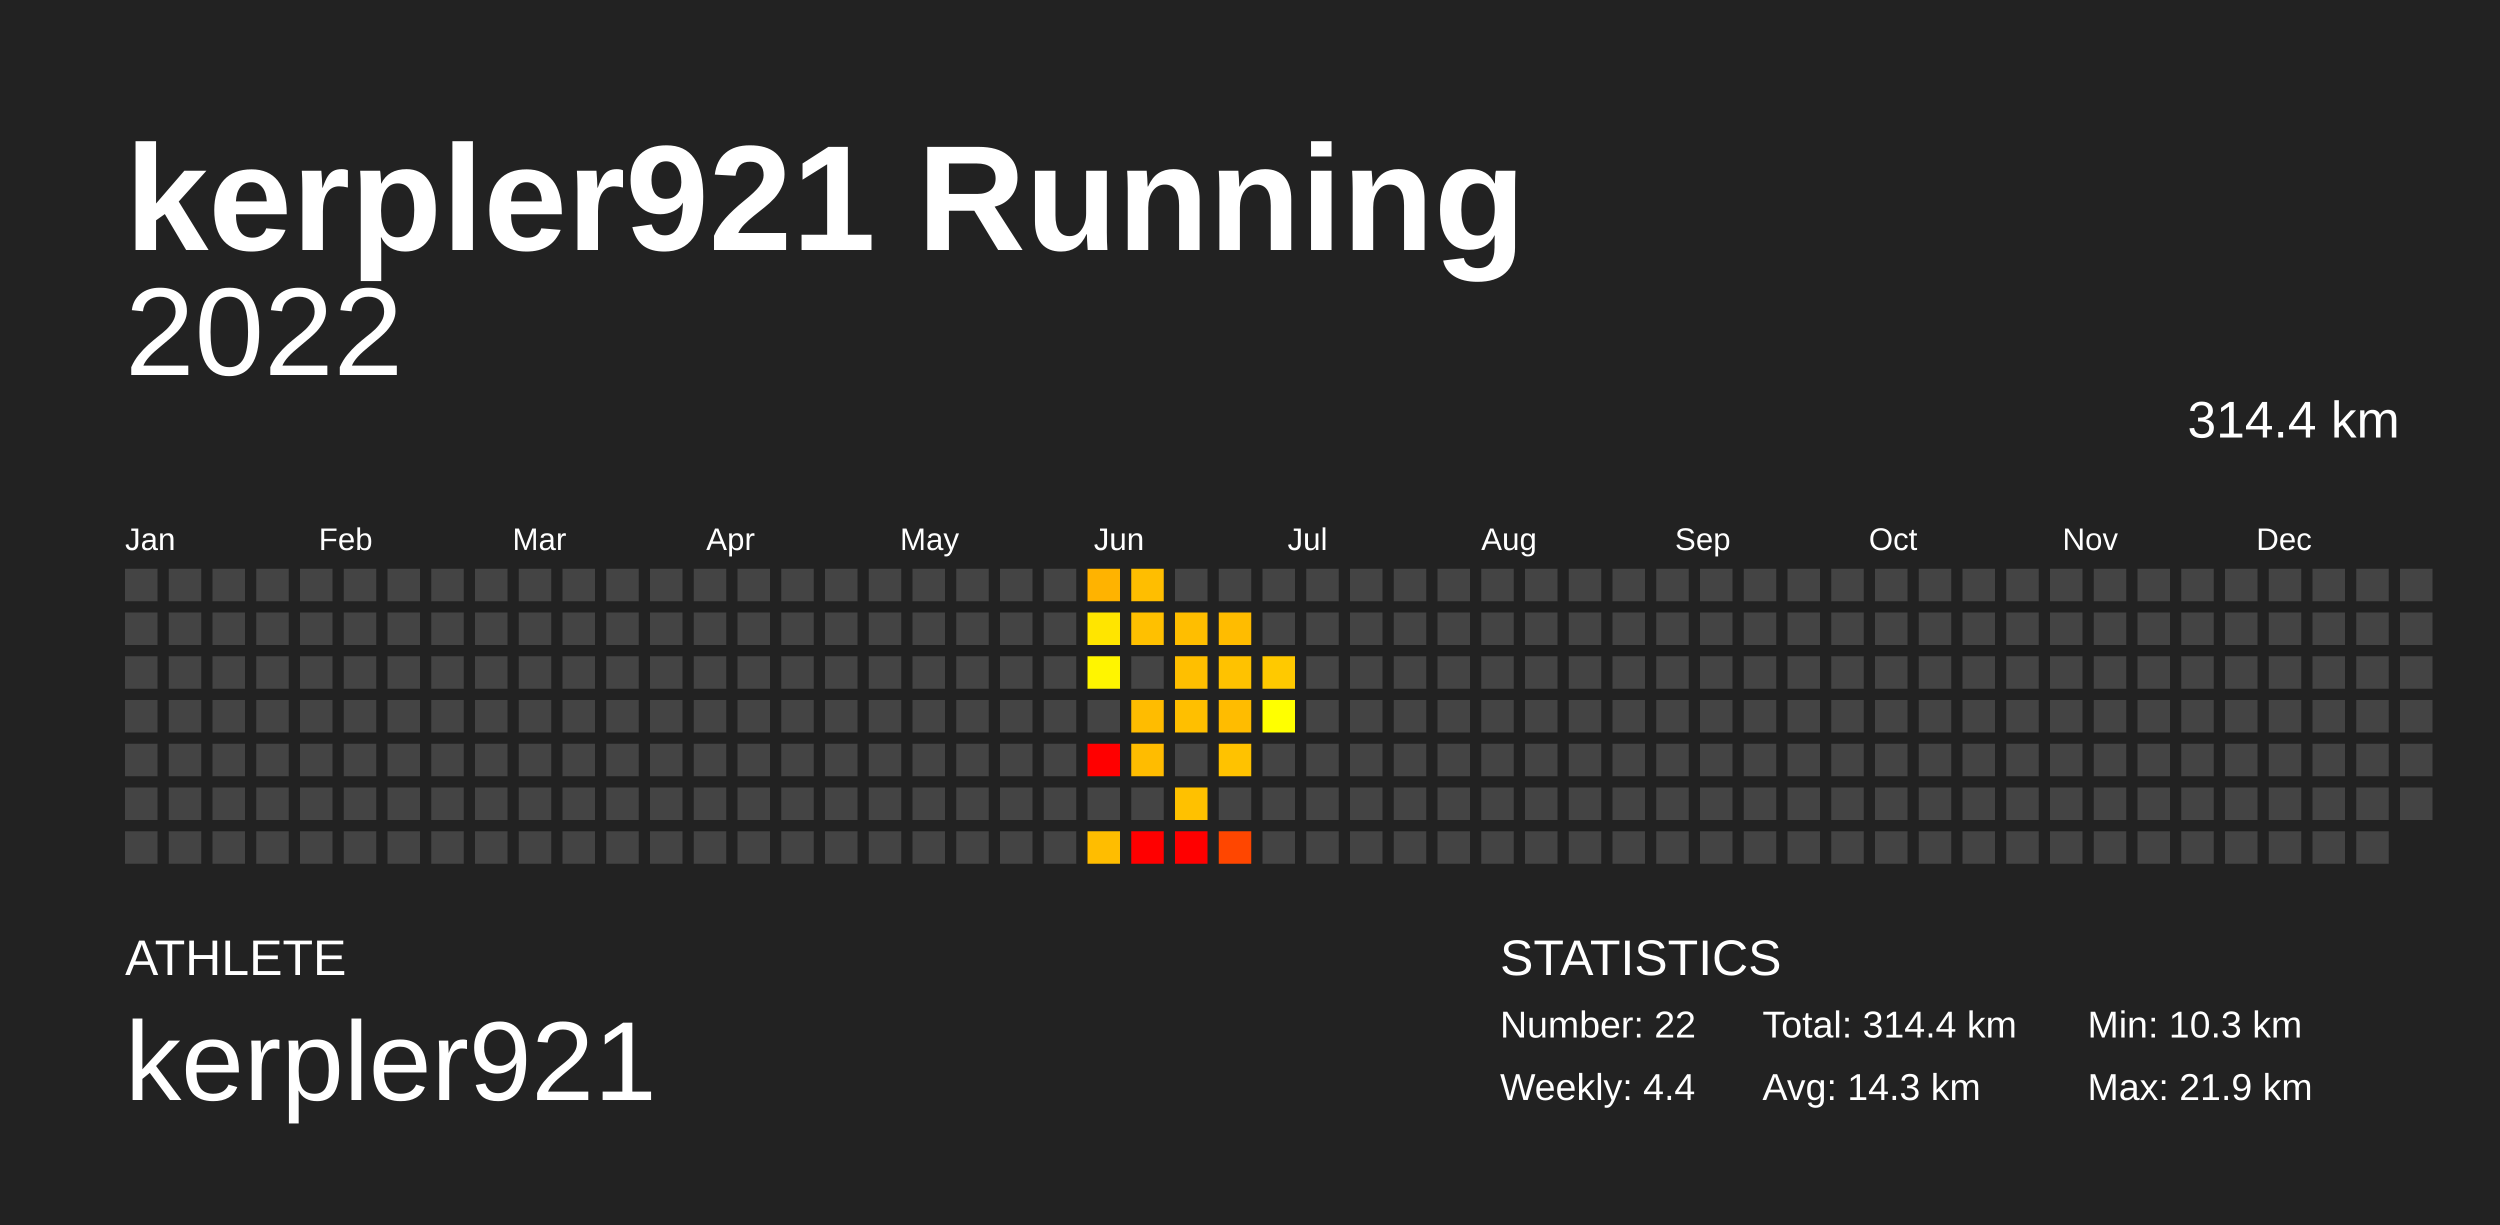
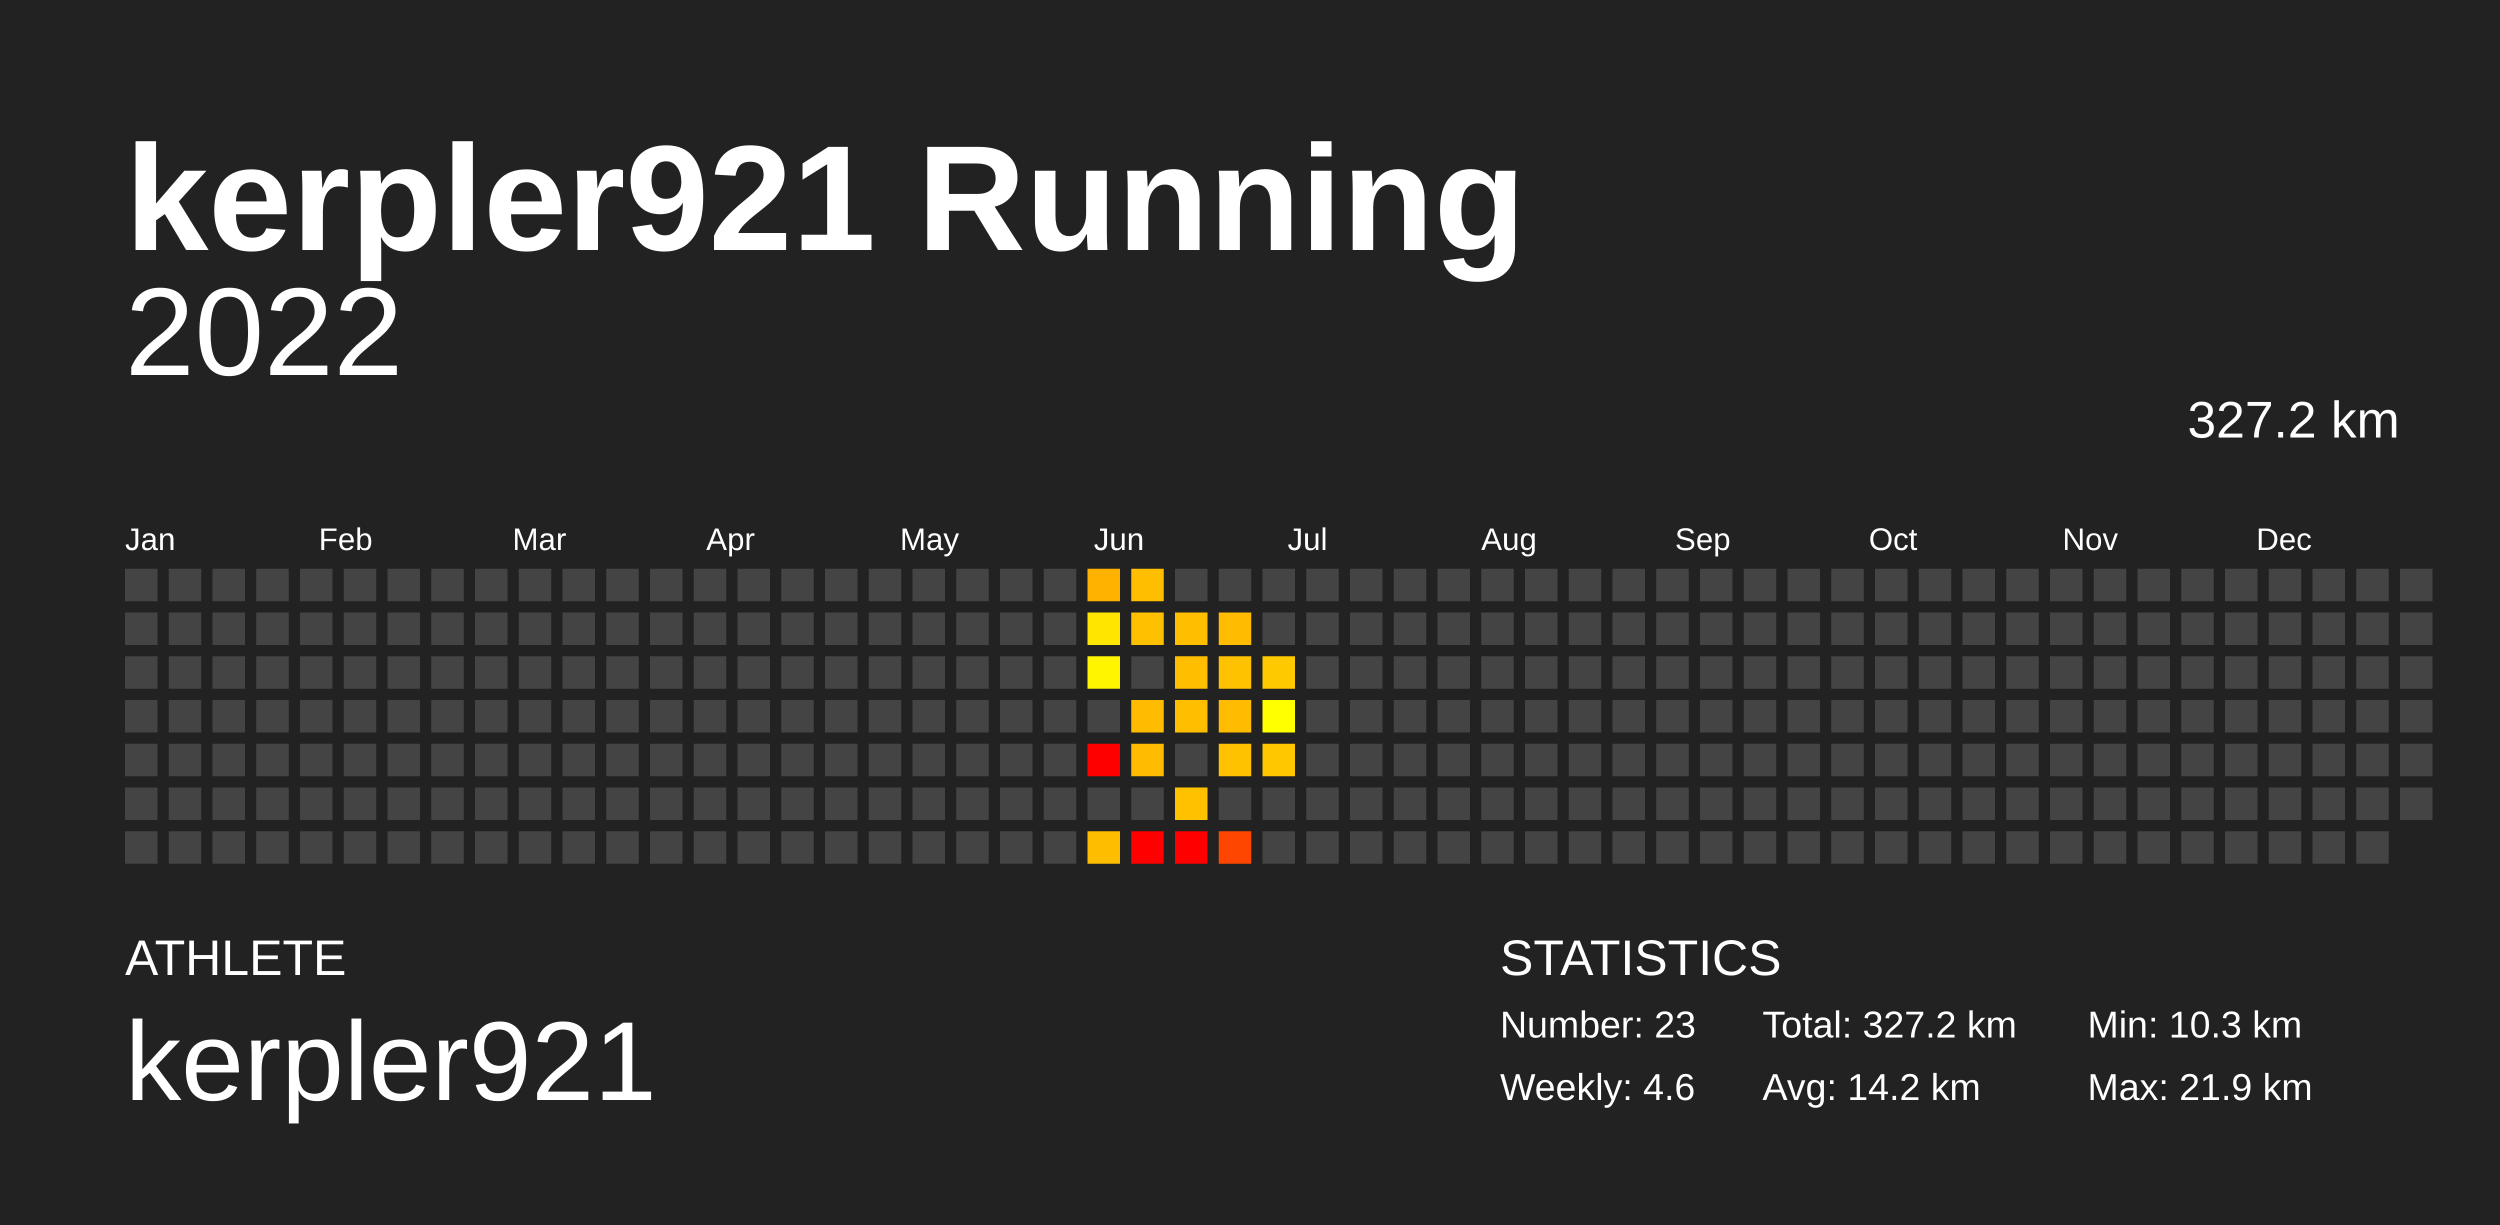
<svg xmlns="http://www.w3.org/2000/svg" baseProfile="full" height="98mm" version="1.1" viewBox="0,0,200,98" width="200mm">
  <defs />
  <rect fill="#222222" height="98" width="200" x="0" y="0" />
  <text fill="#FFFFFF" style="font-size:12px; font-family:Arial; font-weight:bold;" x="10" y="20">kerpler921 Running</text>
  <text fill="#FFFFFF" style="font-size:4px; font-family:Arial" x="10" y="78">ATHLETE</text>
  <text fill="#FFFFFF" style="font-size:9px; font-family:Arial" x="10" y="88">kerpler921</text>
  <text fill="#FFFFFF" style="font-size:4px; font-family:Arial" x="120" y="78">STATISTICS</text>
-   <text fill="#FFFFFF" style="font-size:3px; font-family:Arial" x="120" y="83">Number: 22</text>
-   <text fill="#FFFFFF" style="font-size:3px; font-family:Arial" x="120" y="88">Weekly: 4.4</text>
-   <text fill="#FFFFFF" style="font-size:3px; font-family:Arial" x="141" y="83">Total: 314.4 km</text>
-   <text fill="#FFFFFF" style="font-size:3px; font-family:Arial" x="141" y="88">Avg: 14.3 km</text>
+   <text fill="#FFFFFF" style="font-size:3px; font-family:Arial" x="120" y="83">Number: 23</text>
+   <text fill="#FFFFFF" style="font-size:3px; font-family:Arial" x="120" y="88">Weekly: 4.6</text>
+   <text fill="#FFFFFF" style="font-size:3px; font-family:Arial" x="141" y="83">Total: 327.2 km</text>
+   <text fill="#FFFFFF" style="font-size:3px; font-family:Arial" x="141" y="88">Avg: 14.2 km</text>
  <text fill="#FFFFFF" style="font-size:3px; font-family:Arial" x="167" y="83">Min: 10.3 km</text>
  <text fill="#FFFFFF" style="font-size:3px; font-family:Arial" x="167" y="88">Max: 21.9 km</text>
  <text alignment-baseline="hanging" fill="#FFFFFF" style="font-size:10.0px; font-family:Arial;" x="10" y="30">2022</text>
-   <text alignment-baseline="hanging" fill="#FFFFFF" style="font-size:4.125px; font-family:Arial;" x="175" y="35">314.4 km</text>
+   <text alignment-baseline="hanging" fill="#FFFFFF" style="font-size:4.125px; font-family:Arial;" x="175" y="35">327.2 km</text>
  <text fill="#FFFFFF" style="font-size:2.5px; font-family:Arial" x="10.0" y="44">Jan</text>
  <text fill="#FFFFFF" style="font-size:2.5px; font-family:Arial" x="25.5" y="44">Feb</text>
  <text fill="#FFFFFF" style="font-size:2.5px; font-family:Arial" x="41.0" y="44">Mar</text>
  <text fill="#FFFFFF" style="font-size:2.5px; font-family:Arial" x="56.5" y="44">Apr</text>
  <text fill="#FFFFFF" style="font-size:2.5px; font-family:Arial" x="72.0" y="44">May</text>
  <text fill="#FFFFFF" style="font-size:2.5px; font-family:Arial" x="87.5" y="44">Jun</text>
  <text fill="#FFFFFF" style="font-size:2.5px; font-family:Arial" x="103.0" y="44">Jul</text>
  <text fill="#FFFFFF" style="font-size:2.5px; font-family:Arial" x="118.5" y="44">Aug</text>
  <text fill="#FFFFFF" style="font-size:2.5px; font-family:Arial" x="134.0" y="44">Sep</text>
  <text fill="#FFFFFF" style="font-size:2.5px; font-family:Arial" x="149.5" y="44">Oct</text>
  <text fill="#FFFFFF" style="font-size:2.5px; font-family:Arial" x="165.0" y="44">Nov</text>
  <text fill="#FFFFFF" style="font-size:2.5px; font-family:Arial" x="180.5" y="44">Dec</text>
  <rect fill="#444444" height="2.6" width="2.6" x="10.0" y="45.5" />
  <rect fill="#444444" height="2.6" width="2.6" x="10.0" y="49.0" />
  <rect fill="#444444" height="2.6" width="2.6" x="10.0" y="52.5" />
  <rect fill="#444444" height="2.6" width="2.6" x="10.0" y="56.0" />
  <rect fill="#444444" height="2.6" width="2.6" x="10.0" y="59.5" />
  <rect fill="#444444" height="2.6" width="2.6" x="10.0" y="63.0" />
  <rect fill="#444444" height="2.6" width="2.6" x="10.0" y="66.5" />
  <rect fill="#444444" height="2.6" width="2.6" x="13.5" y="45.5" />
  <rect fill="#444444" height="2.6" width="2.6" x="13.5" y="49.0" />
  <rect fill="#444444" height="2.6" width="2.6" x="13.5" y="52.5" />
  <rect fill="#444444" height="2.6" width="2.6" x="13.5" y="56.0" />
  <rect fill="#444444" height="2.6" width="2.6" x="13.5" y="59.5" />
  <rect fill="#444444" height="2.6" width="2.6" x="13.5" y="63.0" />
  <rect fill="#444444" height="2.6" width="2.6" x="13.5" y="66.5" />
  <rect fill="#444444" height="2.6" width="2.6" x="17.0" y="45.5" />
  <rect fill="#444444" height="2.6" width="2.6" x="17.0" y="49.0" />
  <rect fill="#444444" height="2.6" width="2.6" x="17.0" y="52.5" />
  <rect fill="#444444" height="2.6" width="2.6" x="17.0" y="56.0" />
  <rect fill="#444444" height="2.6" width="2.6" x="17.0" y="59.5" />
  <rect fill="#444444" height="2.6" width="2.6" x="17.0" y="63.0" />
  <rect fill="#444444" height="2.6" width="2.6" x="17.0" y="66.5" />
  <rect fill="#444444" height="2.6" width="2.6" x="20.5" y="45.5" />
  <rect fill="#444444" height="2.6" width="2.6" x="20.5" y="49.0" />
  <rect fill="#444444" height="2.6" width="2.6" x="20.5" y="52.5" />
  <rect fill="#444444" height="2.6" width="2.6" x="20.5" y="56.0" />
  <rect fill="#444444" height="2.6" width="2.6" x="20.5" y="59.5" />
  <rect fill="#444444" height="2.6" width="2.6" x="20.5" y="63.0" />
  <rect fill="#444444" height="2.6" width="2.6" x="20.5" y="66.5" />
  <rect fill="#444444" height="2.6" width="2.6" x="24.0" y="45.5" />
  <rect fill="#444444" height="2.6" width="2.6" x="24.0" y="49.0" />
  <rect fill="#444444" height="2.6" width="2.6" x="24.0" y="52.5" />
  <rect fill="#444444" height="2.6" width="2.6" x="24.0" y="56.0" />
  <rect fill="#444444" height="2.6" width="2.6" x="24.0" y="59.5" />
  <rect fill="#444444" height="2.6" width="2.6" x="24.0" y="63.0" />
  <rect fill="#444444" height="2.6" width="2.6" x="24.0" y="66.5" />
  <rect fill="#444444" height="2.6" width="2.6" x="27.5" y="45.5" />
  <rect fill="#444444" height="2.6" width="2.6" x="27.5" y="49.0" />
  <rect fill="#444444" height="2.6" width="2.6" x="27.5" y="52.5" />
  <rect fill="#444444" height="2.6" width="2.6" x="27.5" y="56.0" />
  <rect fill="#444444" height="2.6" width="2.6" x="27.5" y="59.5" />
  <rect fill="#444444" height="2.6" width="2.6" x="27.5" y="63.0" />
  <rect fill="#444444" height="2.6" width="2.6" x="27.5" y="66.5" />
  <rect fill="#444444" height="2.6" width="2.6" x="31.0" y="45.5" />
  <rect fill="#444444" height="2.6" width="2.6" x="31.0" y="49.0" />
  <rect fill="#444444" height="2.6" width="2.6" x="31.0" y="52.5" />
  <rect fill="#444444" height="2.6" width="2.6" x="31.0" y="56.0" />
  <rect fill="#444444" height="2.6" width="2.6" x="31.0" y="59.5" />
  <rect fill="#444444" height="2.6" width="2.6" x="31.0" y="63.0" />
  <rect fill="#444444" height="2.6" width="2.6" x="31.0" y="66.5" />
  <rect fill="#444444" height="2.6" width="2.6" x="34.5" y="45.5" />
  <rect fill="#444444" height="2.6" width="2.6" x="34.5" y="49.0" />
  <rect fill="#444444" height="2.6" width="2.6" x="34.5" y="52.5" />
  <rect fill="#444444" height="2.6" width="2.6" x="34.5" y="56.0" />
  <rect fill="#444444" height="2.6" width="2.6" x="34.5" y="59.5" />
  <rect fill="#444444" height="2.6" width="2.6" x="34.5" y="63.0" />
  <rect fill="#444444" height="2.6" width="2.6" x="34.5" y="66.5" />
  <rect fill="#444444" height="2.6" width="2.6" x="38.0" y="45.5" />
  <rect fill="#444444" height="2.6" width="2.6" x="38.0" y="49.0" />
  <rect fill="#444444" height="2.6" width="2.6" x="38.0" y="52.5" />
  <rect fill="#444444" height="2.6" width="2.6" x="38.0" y="56.0" />
  <rect fill="#444444" height="2.6" width="2.6" x="38.0" y="59.5" />
  <rect fill="#444444" height="2.6" width="2.6" x="38.0" y="63.0" />
  <rect fill="#444444" height="2.6" width="2.6" x="38.0" y="66.5" />
  <rect fill="#444444" height="2.6" width="2.6" x="41.5" y="45.5" />
  <rect fill="#444444" height="2.6" width="2.6" x="41.5" y="49.0" />
  <rect fill="#444444" height="2.6" width="2.6" x="41.5" y="52.5" />
  <rect fill="#444444" height="2.6" width="2.6" x="41.5" y="56.0" />
  <rect fill="#444444" height="2.6" width="2.6" x="41.5" y="59.5" />
  <rect fill="#444444" height="2.6" width="2.6" x="41.5" y="63.0" />
  <rect fill="#444444" height="2.6" width="2.6" x="41.5" y="66.5" />
  <rect fill="#444444" height="2.6" width="2.6" x="45.0" y="45.5" />
  <rect fill="#444444" height="2.6" width="2.6" x="45.0" y="49.0" />
  <rect fill="#444444" height="2.6" width="2.6" x="45.0" y="52.5" />
  <rect fill="#444444" height="2.6" width="2.6" x="45.0" y="56.0" />
  <rect fill="#444444" height="2.6" width="2.6" x="45.0" y="59.5" />
  <rect fill="#444444" height="2.6" width="2.6" x="45.0" y="63.0" />
  <rect fill="#444444" height="2.6" width="2.6" x="45.0" y="66.5" />
  <rect fill="#444444" height="2.6" width="2.6" x="48.5" y="45.5" />
  <rect fill="#444444" height="2.6" width="2.6" x="48.5" y="49.0" />
  <rect fill="#444444" height="2.6" width="2.6" x="48.5" y="52.5" />
  <rect fill="#444444" height="2.6" width="2.6" x="48.5" y="56.0" />
  <rect fill="#444444" height="2.6" width="2.6" x="48.5" y="59.5" />
  <rect fill="#444444" height="2.6" width="2.6" x="48.5" y="63.0" />
  <rect fill="#444444" height="2.6" width="2.6" x="48.5" y="66.5" />
  <rect fill="#444444" height="2.6" width="2.6" x="52.0" y="45.5" />
  <rect fill="#444444" height="2.6" width="2.6" x="52.0" y="49.0" />
  <rect fill="#444444" height="2.6" width="2.6" x="52.0" y="52.5" />
  <rect fill="#444444" height="2.6" width="2.6" x="52.0" y="56.0" />
  <rect fill="#444444" height="2.6" width="2.6" x="52.0" y="59.5" />
  <rect fill="#444444" height="2.6" width="2.6" x="52.0" y="63.0" />
  <rect fill="#444444" height="2.6" width="2.6" x="52.0" y="66.5" />
  <rect fill="#444444" height="2.6" width="2.6" x="55.5" y="45.5" />
  <rect fill="#444444" height="2.6" width="2.6" x="55.5" y="49.0" />
  <rect fill="#444444" height="2.6" width="2.6" x="55.5" y="52.5" />
  <rect fill="#444444" height="2.6" width="2.6" x="55.5" y="56.0" />
  <rect fill="#444444" height="2.6" width="2.6" x="55.5" y="59.5" />
  <rect fill="#444444" height="2.6" width="2.6" x="55.5" y="63.0" />
  <rect fill="#444444" height="2.6" width="2.6" x="55.5" y="66.5" />
  <rect fill="#444444" height="2.6" width="2.6" x="59.0" y="45.5" />
  <rect fill="#444444" height="2.6" width="2.6" x="59.0" y="49.0" />
  <rect fill="#444444" height="2.6" width="2.6" x="59.0" y="52.5" />
  <rect fill="#444444" height="2.6" width="2.6" x="59.0" y="56.0" />
  <rect fill="#444444" height="2.6" width="2.6" x="59.0" y="59.5" />
  <rect fill="#444444" height="2.6" width="2.6" x="59.0" y="63.0" />
  <rect fill="#444444" height="2.6" width="2.6" x="59.0" y="66.5" />
  <rect fill="#444444" height="2.6" width="2.6" x="62.5" y="45.5" />
  <rect fill="#444444" height="2.6" width="2.6" x="62.5" y="49.0" />
  <rect fill="#444444" height="2.6" width="2.6" x="62.5" y="52.5" />
  <rect fill="#444444" height="2.6" width="2.6" x="62.5" y="56.0" />
  <rect fill="#444444" height="2.6" width="2.6" x="62.5" y="59.5" />
  <rect fill="#444444" height="2.6" width="2.6" x="62.5" y="63.0" />
  <rect fill="#444444" height="2.6" width="2.6" x="62.5" y="66.5" />
  <rect fill="#444444" height="2.6" width="2.6" x="66.0" y="45.5" />
  <rect fill="#444444" height="2.6" width="2.6" x="66.0" y="49.0" />
  <rect fill="#444444" height="2.6" width="2.6" x="66.0" y="52.5" />
  <rect fill="#444444" height="2.6" width="2.6" x="66.0" y="56.0" />
  <rect fill="#444444" height="2.6" width="2.6" x="66.0" y="59.5" />
  <rect fill="#444444" height="2.6" width="2.6" x="66.0" y="63.0" />
  <rect fill="#444444" height="2.6" width="2.6" x="66.0" y="66.5" />
  <rect fill="#444444" height="2.6" width="2.6" x="69.5" y="45.5" />
  <rect fill="#444444" height="2.6" width="2.6" x="69.5" y="49.0" />
  <rect fill="#444444" height="2.6" width="2.6" x="69.5" y="52.5" />
  <rect fill="#444444" height="2.6" width="2.6" x="69.5" y="56.0" />
  <rect fill="#444444" height="2.6" width="2.6" x="69.5" y="59.5" />
  <rect fill="#444444" height="2.6" width="2.6" x="69.5" y="63.0" />
  <rect fill="#444444" height="2.6" width="2.6" x="69.5" y="66.5" />
  <rect fill="#444444" height="2.6" width="2.6" x="73.0" y="45.5" />
  <rect fill="#444444" height="2.6" width="2.6" x="73.0" y="49.0" />
  <rect fill="#444444" height="2.6" width="2.6" x="73.0" y="52.5" />
  <rect fill="#444444" height="2.6" width="2.6" x="73.0" y="56.0" />
  <rect fill="#444444" height="2.6" width="2.6" x="73.0" y="59.5" />
  <rect fill="#444444" height="2.6" width="2.6" x="73.0" y="63.0" />
  <rect fill="#444444" height="2.6" width="2.6" x="73.0" y="66.5" />
  <rect fill="#444444" height="2.6" width="2.6" x="76.5" y="45.5" />
  <rect fill="#444444" height="2.6" width="2.6" x="76.5" y="49.0" />
  <rect fill="#444444" height="2.6" width="2.6" x="76.5" y="52.5" />
  <rect fill="#444444" height="2.6" width="2.6" x="76.5" y="56.0" />
  <rect fill="#444444" height="2.6" width="2.6" x="76.5" y="59.5" />
  <rect fill="#444444" height="2.6" width="2.6" x="76.5" y="63.0" />
  <rect fill="#444444" height="2.6" width="2.6" x="76.5" y="66.5" />
  <rect fill="#444444" height="2.6" width="2.6" x="80.0" y="45.5" />
  <rect fill="#444444" height="2.6" width="2.6" x="80.0" y="49.0" />
  <rect fill="#444444" height="2.6" width="2.6" x="80.0" y="52.5" />
  <rect fill="#444444" height="2.6" width="2.6" x="80.0" y="56.0" />
  <rect fill="#444444" height="2.6" width="2.6" x="80.0" y="59.5" />
  <rect fill="#444444" height="2.6" width="2.6" x="80.0" y="63.0" />
  <rect fill="#444444" height="2.6" width="2.6" x="80.0" y="66.5" />
  <rect fill="#444444" height="2.6" width="2.6" x="83.5" y="45.5" />
  <rect fill="#444444" height="2.6" width="2.6" x="83.5" y="49.0" />
  <rect fill="#444444" height="2.6" width="2.6" x="83.5" y="52.5" />
  <rect fill="#444444" height="2.6" width="2.6" x="83.5" y="56.0" />
  <rect fill="#444444" height="2.6" width="2.6" x="83.5" y="59.5" />
  <rect fill="#444444" height="2.6" width="2.6" x="83.5" y="63.0" />
  <rect fill="#444444" height="2.6" width="2.6" x="83.5" y="66.5" />
  <rect fill="#ffb300" height="2.6" width="2.6" x="87.0" y="45.5" />
  <rect fill="#ffe500" height="2.6" width="2.6" x="87.0" y="49.0" />
  <rect fill="#fff500" height="2.6" width="2.6" x="87.0" y="52.5" />
  <rect fill="#444444" height="2.6" width="2.6" x="87.0" y="56.0" />
  <rect fill="red" height="2.6" width="2.6" x="87.0" y="59.5" />
  <rect fill="#444444" height="2.6" width="2.6" x="87.0" y="63.0" />
  <rect fill="#ffbd00" height="2.6" width="2.6" x="87.0" y="66.5" />
  <rect fill="#ffbe00" height="2.6" width="2.6" x="90.5" y="45.5" />
  <rect fill="#ffc000" height="2.6" width="2.6" x="90.5" y="49.0" />
  <rect fill="#444444" height="2.6" width="2.6" x="90.5" y="52.5" />
  <rect fill="#ffbc00" height="2.6" width="2.6" x="90.5" y="56.0" />
  <rect fill="#ffbc00" height="2.6" width="2.6" x="90.5" y="59.5" />
  <rect fill="#444444" height="2.6" width="2.6" x="90.5" y="63.0" />
  <rect fill="red" height="2.6" width="2.6" x="90.5" y="66.5" />
  <rect fill="#444444" height="2.6" width="2.6" x="94.0" y="45.5" />
  <rect fill="#ffbe00" height="2.6" width="2.6" x="94.0" y="49.0" />
  <rect fill="#ffbf00" height="2.6" width="2.6" x="94.0" y="52.5" />
  <rect fill="#ffbf00" height="2.6" width="2.6" x="94.0" y="56.0" />
  <rect fill="#444444" height="2.6" width="2.6" x="94.0" y="59.5" />
  <rect fill="#ffc100" height="2.6" width="2.6" x="94.0" y="63.0" />
  <rect fill="red" height="2.6" width="2.6" x="94.0" y="66.5" />
  <rect fill="#444444" height="2.6" width="2.6" x="97.5" y="45.5" />
  <rect fill="#ffbc00" height="2.6" width="2.6" x="97.5" y="49.0" />
  <rect fill="#ffc200" height="2.6" width="2.6" x="97.5" y="52.5" />
  <rect fill="#ffbc00" height="2.6" width="2.6" x="97.5" y="56.0" />
  <rect fill="#ffc200" height="2.6" width="2.6" x="97.5" y="59.5" />
  <rect fill="#444444" height="2.6" width="2.6" x="97.5" y="63.0" />
  <rect fill="#ff4600" height="2.6" width="2.6" x="97.5" y="66.5" />
  <rect fill="#444444" height="2.6" width="2.6" x="101.0" y="45.5" />
  <rect fill="#444444" height="2.6" width="2.6" x="101.0" y="49.0" />
  <rect fill="#ffc900" height="2.6" width="2.6" x="101.0" y="52.5" />
  <rect fill="#ffff00" height="2.6" width="2.6" x="101.0" y="56.0" />
-   <rect fill="#444444" height="2.6" width="2.6" x="101.0" y="59.5" />
+   <rect fill="#ffc700" height="2.6" width="2.6" x="101.0" y="59.5" />
  <rect fill="#444444" height="2.6" width="2.6" x="101.0" y="63.0" />
  <rect fill="#444444" height="2.6" width="2.6" x="101.0" y="66.5" />
  <rect fill="#444444" height="2.6" width="2.6" x="104.5" y="45.5" />
  <rect fill="#444444" height="2.6" width="2.6" x="104.5" y="49.0" />
  <rect fill="#444444" height="2.6" width="2.6" x="104.5" y="52.5" />
  <rect fill="#444444" height="2.6" width="2.6" x="104.5" y="56.0" />
  <rect fill="#444444" height="2.6" width="2.6" x="104.5" y="59.5" />
  <rect fill="#444444" height="2.6" width="2.6" x="104.5" y="63.0" />
  <rect fill="#444444" height="2.6" width="2.6" x="104.5" y="66.5" />
  <rect fill="#444444" height="2.6" width="2.6" x="108.0" y="45.5" />
  <rect fill="#444444" height="2.6" width="2.6" x="108.0" y="49.0" />
  <rect fill="#444444" height="2.6" width="2.6" x="108.0" y="52.5" />
  <rect fill="#444444" height="2.6" width="2.6" x="108.0" y="56.0" />
  <rect fill="#444444" height="2.6" width="2.6" x="108.0" y="59.5" />
  <rect fill="#444444" height="2.6" width="2.6" x="108.0" y="63.0" />
  <rect fill="#444444" height="2.6" width="2.6" x="108.0" y="66.5" />
  <rect fill="#444444" height="2.6" width="2.6" x="111.5" y="45.5" />
  <rect fill="#444444" height="2.6" width="2.6" x="111.5" y="49.0" />
  <rect fill="#444444" height="2.6" width="2.6" x="111.5" y="52.5" />
  <rect fill="#444444" height="2.6" width="2.6" x="111.5" y="56.0" />
  <rect fill="#444444" height="2.6" width="2.6" x="111.5" y="59.5" />
  <rect fill="#444444" height="2.6" width="2.6" x="111.5" y="63.0" />
  <rect fill="#444444" height="2.6" width="2.6" x="111.5" y="66.5" />
  <rect fill="#444444" height="2.6" width="2.6" x="115.0" y="45.5" />
  <rect fill="#444444" height="2.6" width="2.6" x="115.0" y="49.0" />
  <rect fill="#444444" height="2.6" width="2.6" x="115.0" y="52.5" />
  <rect fill="#444444" height="2.6" width="2.6" x="115.0" y="56.0" />
  <rect fill="#444444" height="2.6" width="2.6" x="115.0" y="59.5" />
  <rect fill="#444444" height="2.6" width="2.6" x="115.0" y="63.0" />
  <rect fill="#444444" height="2.6" width="2.6" x="115.0" y="66.5" />
  <rect fill="#444444" height="2.6" width="2.6" x="118.5" y="45.5" />
  <rect fill="#444444" height="2.6" width="2.6" x="118.5" y="49.0" />
  <rect fill="#444444" height="2.6" width="2.6" x="118.5" y="52.5" />
  <rect fill="#444444" height="2.6" width="2.6" x="118.5" y="56.0" />
  <rect fill="#444444" height="2.6" width="2.6" x="118.5" y="59.5" />
  <rect fill="#444444" height="2.6" width="2.6" x="118.5" y="63.0" />
  <rect fill="#444444" height="2.6" width="2.6" x="118.5" y="66.5" />
  <rect fill="#444444" height="2.6" width="2.6" x="122.0" y="45.5" />
  <rect fill="#444444" height="2.6" width="2.6" x="122.0" y="49.0" />
  <rect fill="#444444" height="2.6" width="2.6" x="122.0" y="52.5" />
  <rect fill="#444444" height="2.6" width="2.6" x="122.0" y="56.0" />
  <rect fill="#444444" height="2.6" width="2.6" x="122.0" y="59.5" />
  <rect fill="#444444" height="2.6" width="2.6" x="122.0" y="63.0" />
  <rect fill="#444444" height="2.6" width="2.6" x="122.0" y="66.5" />
  <rect fill="#444444" height="2.6" width="2.6" x="125.5" y="45.5" />
  <rect fill="#444444" height="2.6" width="2.6" x="125.5" y="49.0" />
  <rect fill="#444444" height="2.6" width="2.6" x="125.5" y="52.5" />
  <rect fill="#444444" height="2.6" width="2.6" x="125.5" y="56.0" />
  <rect fill="#444444" height="2.6" width="2.6" x="125.5" y="59.5" />
  <rect fill="#444444" height="2.6" width="2.6" x="125.5" y="63.0" />
  <rect fill="#444444" height="2.6" width="2.6" x="125.5" y="66.5" />
  <rect fill="#444444" height="2.6" width="2.6" x="129.0" y="45.5" />
  <rect fill="#444444" height="2.6" width="2.6" x="129.0" y="49.0" />
  <rect fill="#444444" height="2.6" width="2.6" x="129.0" y="52.5" />
  <rect fill="#444444" height="2.6" width="2.6" x="129.0" y="56.0" />
  <rect fill="#444444" height="2.6" width="2.6" x="129.0" y="59.5" />
  <rect fill="#444444" height="2.6" width="2.6" x="129.0" y="63.0" />
  <rect fill="#444444" height="2.6" width="2.6" x="129.0" y="66.5" />
  <rect fill="#444444" height="2.6" width="2.6" x="132.5" y="45.5" />
  <rect fill="#444444" height="2.6" width="2.6" x="132.5" y="49.0" />
  <rect fill="#444444" height="2.6" width="2.6" x="132.5" y="52.5" />
  <rect fill="#444444" height="2.6" width="2.6" x="132.5" y="56.0" />
  <rect fill="#444444" height="2.6" width="2.6" x="132.5" y="59.5" />
  <rect fill="#444444" height="2.6" width="2.6" x="132.5" y="63.0" />
  <rect fill="#444444" height="2.6" width="2.6" x="132.5" y="66.5" />
  <rect fill="#444444" height="2.6" width="2.6" x="136.0" y="45.5" />
  <rect fill="#444444" height="2.6" width="2.6" x="136.0" y="49.0" />
  <rect fill="#444444" height="2.6" width="2.6" x="136.0" y="52.5" />
  <rect fill="#444444" height="2.6" width="2.6" x="136.0" y="56.0" />
  <rect fill="#444444" height="2.6" width="2.6" x="136.0" y="59.5" />
  <rect fill="#444444" height="2.6" width="2.6" x="136.0" y="63.0" />
  <rect fill="#444444" height="2.6" width="2.6" x="136.0" y="66.5" />
  <rect fill="#444444" height="2.6" width="2.6" x="139.5" y="45.5" />
  <rect fill="#444444" height="2.6" width="2.6" x="139.5" y="49.0" />
  <rect fill="#444444" height="2.6" width="2.6" x="139.5" y="52.5" />
  <rect fill="#444444" height="2.6" width="2.6" x="139.5" y="56.0" />
  <rect fill="#444444" height="2.6" width="2.6" x="139.5" y="59.5" />
  <rect fill="#444444" height="2.6" width="2.6" x="139.5" y="63.0" />
  <rect fill="#444444" height="2.6" width="2.6" x="139.5" y="66.5" />
  <rect fill="#444444" height="2.6" width="2.6" x="143.0" y="45.5" />
  <rect fill="#444444" height="2.6" width="2.6" x="143.0" y="49.0" />
  <rect fill="#444444" height="2.6" width="2.6" x="143.0" y="52.5" />
  <rect fill="#444444" height="2.6" width="2.6" x="143.0" y="56.0" />
  <rect fill="#444444" height="2.6" width="2.6" x="143.0" y="59.5" />
  <rect fill="#444444" height="2.6" width="2.6" x="143.0" y="63.0" />
  <rect fill="#444444" height="2.6" width="2.6" x="143.0" y="66.5" />
  <rect fill="#444444" height="2.6" width="2.6" x="146.5" y="45.5" />
  <rect fill="#444444" height="2.6" width="2.6" x="146.5" y="49.0" />
  <rect fill="#444444" height="2.6" width="2.6" x="146.5" y="52.5" />
  <rect fill="#444444" height="2.6" width="2.6" x="146.5" y="56.0" />
  <rect fill="#444444" height="2.6" width="2.6" x="146.5" y="59.5" />
  <rect fill="#444444" height="2.6" width="2.6" x="146.5" y="63.0" />
  <rect fill="#444444" height="2.6" width="2.6" x="146.5" y="66.5" />
  <rect fill="#444444" height="2.6" width="2.6" x="150.0" y="45.5" />
  <rect fill="#444444" height="2.6" width="2.6" x="150.0" y="49.0" />
  <rect fill="#444444" height="2.6" width="2.6" x="150.0" y="52.5" />
  <rect fill="#444444" height="2.6" width="2.6" x="150.0" y="56.0" />
  <rect fill="#444444" height="2.6" width="2.6" x="150.0" y="59.5" />
  <rect fill="#444444" height="2.6" width="2.6" x="150.0" y="63.0" />
  <rect fill="#444444" height="2.6" width="2.6" x="150.0" y="66.5" />
  <rect fill="#444444" height="2.6" width="2.6" x="153.5" y="45.5" />
  <rect fill="#444444" height="2.6" width="2.6" x="153.5" y="49.0" />
  <rect fill="#444444" height="2.6" width="2.6" x="153.5" y="52.5" />
  <rect fill="#444444" height="2.6" width="2.6" x="153.5" y="56.0" />
  <rect fill="#444444" height="2.6" width="2.6" x="153.5" y="59.5" />
  <rect fill="#444444" height="2.6" width="2.6" x="153.5" y="63.0" />
  <rect fill="#444444" height="2.6" width="2.6" x="153.5" y="66.5" />
  <rect fill="#444444" height="2.6" width="2.6" x="157.0" y="45.5" />
  <rect fill="#444444" height="2.6" width="2.6" x="157.0" y="49.0" />
  <rect fill="#444444" height="2.6" width="2.6" x="157.0" y="52.5" />
  <rect fill="#444444" height="2.6" width="2.6" x="157.0" y="56.0" />
  <rect fill="#444444" height="2.6" width="2.6" x="157.0" y="59.5" />
  <rect fill="#444444" height="2.6" width="2.6" x="157.0" y="63.0" />
  <rect fill="#444444" height="2.6" width="2.6" x="157.0" y="66.5" />
  <rect fill="#444444" height="2.6" width="2.6" x="160.5" y="45.5" />
  <rect fill="#444444" height="2.6" width="2.6" x="160.5" y="49.0" />
  <rect fill="#444444" height="2.6" width="2.6" x="160.5" y="52.5" />
  <rect fill="#444444" height="2.6" width="2.6" x="160.5" y="56.0" />
  <rect fill="#444444" height="2.6" width="2.6" x="160.5" y="59.5" />
  <rect fill="#444444" height="2.6" width="2.6" x="160.5" y="63.0" />
  <rect fill="#444444" height="2.6" width="2.6" x="160.5" y="66.5" />
  <rect fill="#444444" height="2.6" width="2.6" x="164.0" y="45.5" />
  <rect fill="#444444" height="2.6" width="2.6" x="164.0" y="49.0" />
  <rect fill="#444444" height="2.6" width="2.6" x="164.0" y="52.5" />
  <rect fill="#444444" height="2.6" width="2.6" x="164.0" y="56.0" />
  <rect fill="#444444" height="2.6" width="2.6" x="164.0" y="59.5" />
  <rect fill="#444444" height="2.6" width="2.6" x="164.0" y="63.0" />
  <rect fill="#444444" height="2.6" width="2.6" x="164.0" y="66.5" />
  <rect fill="#444444" height="2.6" width="2.6" x="167.5" y="45.5" />
  <rect fill="#444444" height="2.6" width="2.6" x="167.5" y="49.0" />
  <rect fill="#444444" height="2.6" width="2.6" x="167.5" y="52.5" />
  <rect fill="#444444" height="2.6" width="2.6" x="167.5" y="56.0" />
  <rect fill="#444444" height="2.6" width="2.6" x="167.5" y="59.5" />
  <rect fill="#444444" height="2.6" width="2.6" x="167.5" y="63.0" />
  <rect fill="#444444" height="2.6" width="2.6" x="167.5" y="66.5" />
  <rect fill="#444444" height="2.6" width="2.6" x="171.0" y="45.5" />
  <rect fill="#444444" height="2.6" width="2.6" x="171.0" y="49.0" />
  <rect fill="#444444" height="2.6" width="2.6" x="171.0" y="52.5" />
  <rect fill="#444444" height="2.6" width="2.6" x="171.0" y="56.0" />
  <rect fill="#444444" height="2.6" width="2.6" x="171.0" y="59.5" />
  <rect fill="#444444" height="2.6" width="2.6" x="171.0" y="63.0" />
  <rect fill="#444444" height="2.6" width="2.6" x="171.0" y="66.5" />
  <rect fill="#444444" height="2.6" width="2.6" x="174.5" y="45.5" />
  <rect fill="#444444" height="2.6" width="2.6" x="174.5" y="49.0" />
  <rect fill="#444444" height="2.6" width="2.6" x="174.5" y="52.5" />
  <rect fill="#444444" height="2.6" width="2.6" x="174.5" y="56.0" />
  <rect fill="#444444" height="2.6" width="2.6" x="174.5" y="59.5" />
  <rect fill="#444444" height="2.6" width="2.6" x="174.5" y="63.0" />
  <rect fill="#444444" height="2.6" width="2.6" x="174.5" y="66.5" />
  <rect fill="#444444" height="2.6" width="2.6" x="178.0" y="45.5" />
  <rect fill="#444444" height="2.6" width="2.6" x="178.0" y="49.0" />
  <rect fill="#444444" height="2.6" width="2.6" x="178.0" y="52.5" />
  <rect fill="#444444" height="2.6" width="2.6" x="178.0" y="56.0" />
  <rect fill="#444444" height="2.6" width="2.6" x="178.0" y="59.5" />
  <rect fill="#444444" height="2.6" width="2.6" x="178.0" y="63.0" />
  <rect fill="#444444" height="2.6" width="2.6" x="178.0" y="66.5" />
  <rect fill="#444444" height="2.6" width="2.6" x="181.5" y="45.5" />
  <rect fill="#444444" height="2.6" width="2.6" x="181.5" y="49.0" />
  <rect fill="#444444" height="2.6" width="2.6" x="181.5" y="52.5" />
  <rect fill="#444444" height="2.6" width="2.6" x="181.5" y="56.0" />
  <rect fill="#444444" height="2.6" width="2.6" x="181.5" y="59.5" />
  <rect fill="#444444" height="2.6" width="2.6" x="181.5" y="63.0" />
  <rect fill="#444444" height="2.6" width="2.6" x="181.5" y="66.5" />
  <rect fill="#444444" height="2.6" width="2.6" x="185.0" y="45.5" />
  <rect fill="#444444" height="2.6" width="2.6" x="185.0" y="49.0" />
  <rect fill="#444444" height="2.6" width="2.6" x="185.0" y="52.5" />
  <rect fill="#444444" height="2.6" width="2.6" x="185.0" y="56.0" />
  <rect fill="#444444" height="2.6" width="2.6" x="185.0" y="59.5" />
  <rect fill="#444444" height="2.6" width="2.6" x="185.0" y="63.0" />
  <rect fill="#444444" height="2.6" width="2.6" x="185.0" y="66.5" />
  <rect fill="#444444" height="2.6" width="2.6" x="188.5" y="45.5" />
  <rect fill="#444444" height="2.6" width="2.6" x="188.5" y="49.0" />
  <rect fill="#444444" height="2.6" width="2.6" x="188.5" y="52.5" />
  <rect fill="#444444" height="2.6" width="2.6" x="188.5" y="56.0" />
  <rect fill="#444444" height="2.6" width="2.6" x="188.5" y="59.5" />
  <rect fill="#444444" height="2.6" width="2.6" x="188.5" y="63.0" />
  <rect fill="#444444" height="2.6" width="2.6" x="188.5" y="66.5" />
  <rect fill="#444444" height="2.6" width="2.6" x="192.0" y="45.5" />
  <rect fill="#444444" height="2.6" width="2.6" x="192.0" y="49.0" />
  <rect fill="#444444" height="2.6" width="2.6" x="192.0" y="52.5" />
  <rect fill="#444444" height="2.6" width="2.6" x="192.0" y="56.0" />
  <rect fill="#444444" height="2.6" width="2.6" x="192.0" y="59.5" />
  <rect fill="#444444" height="2.6" width="2.6" x="192.0" y="63.0" />
</svg>
